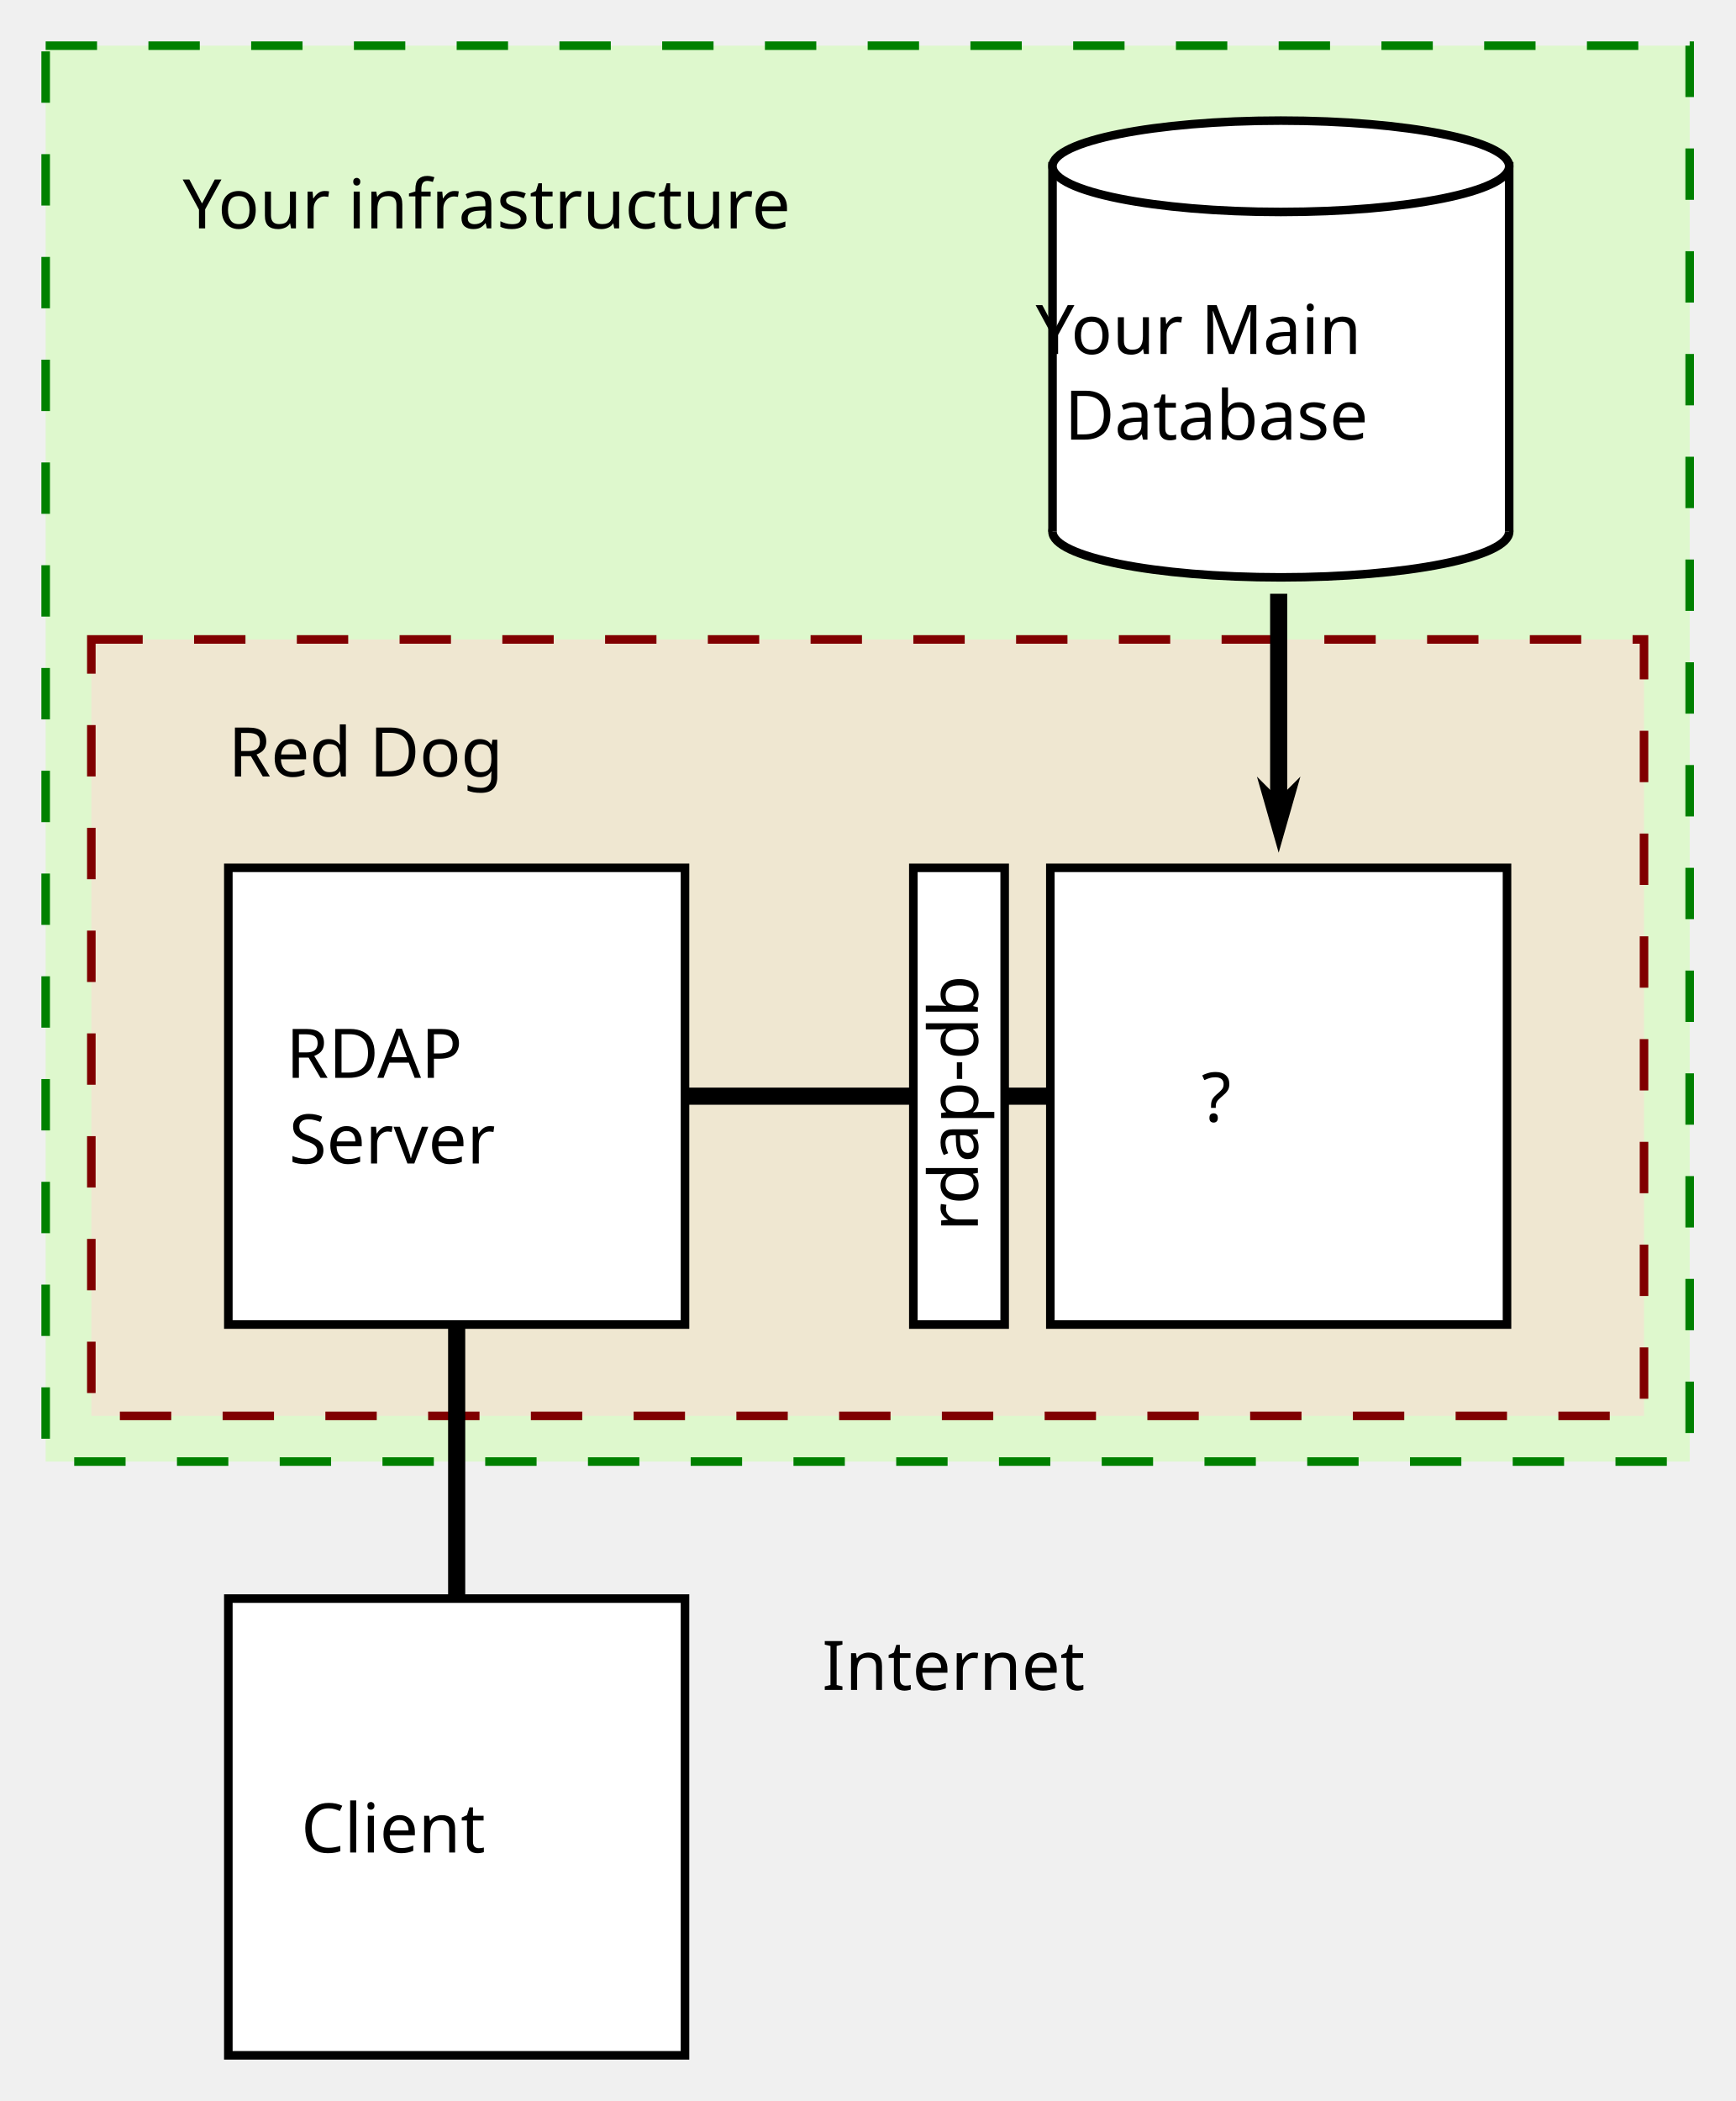
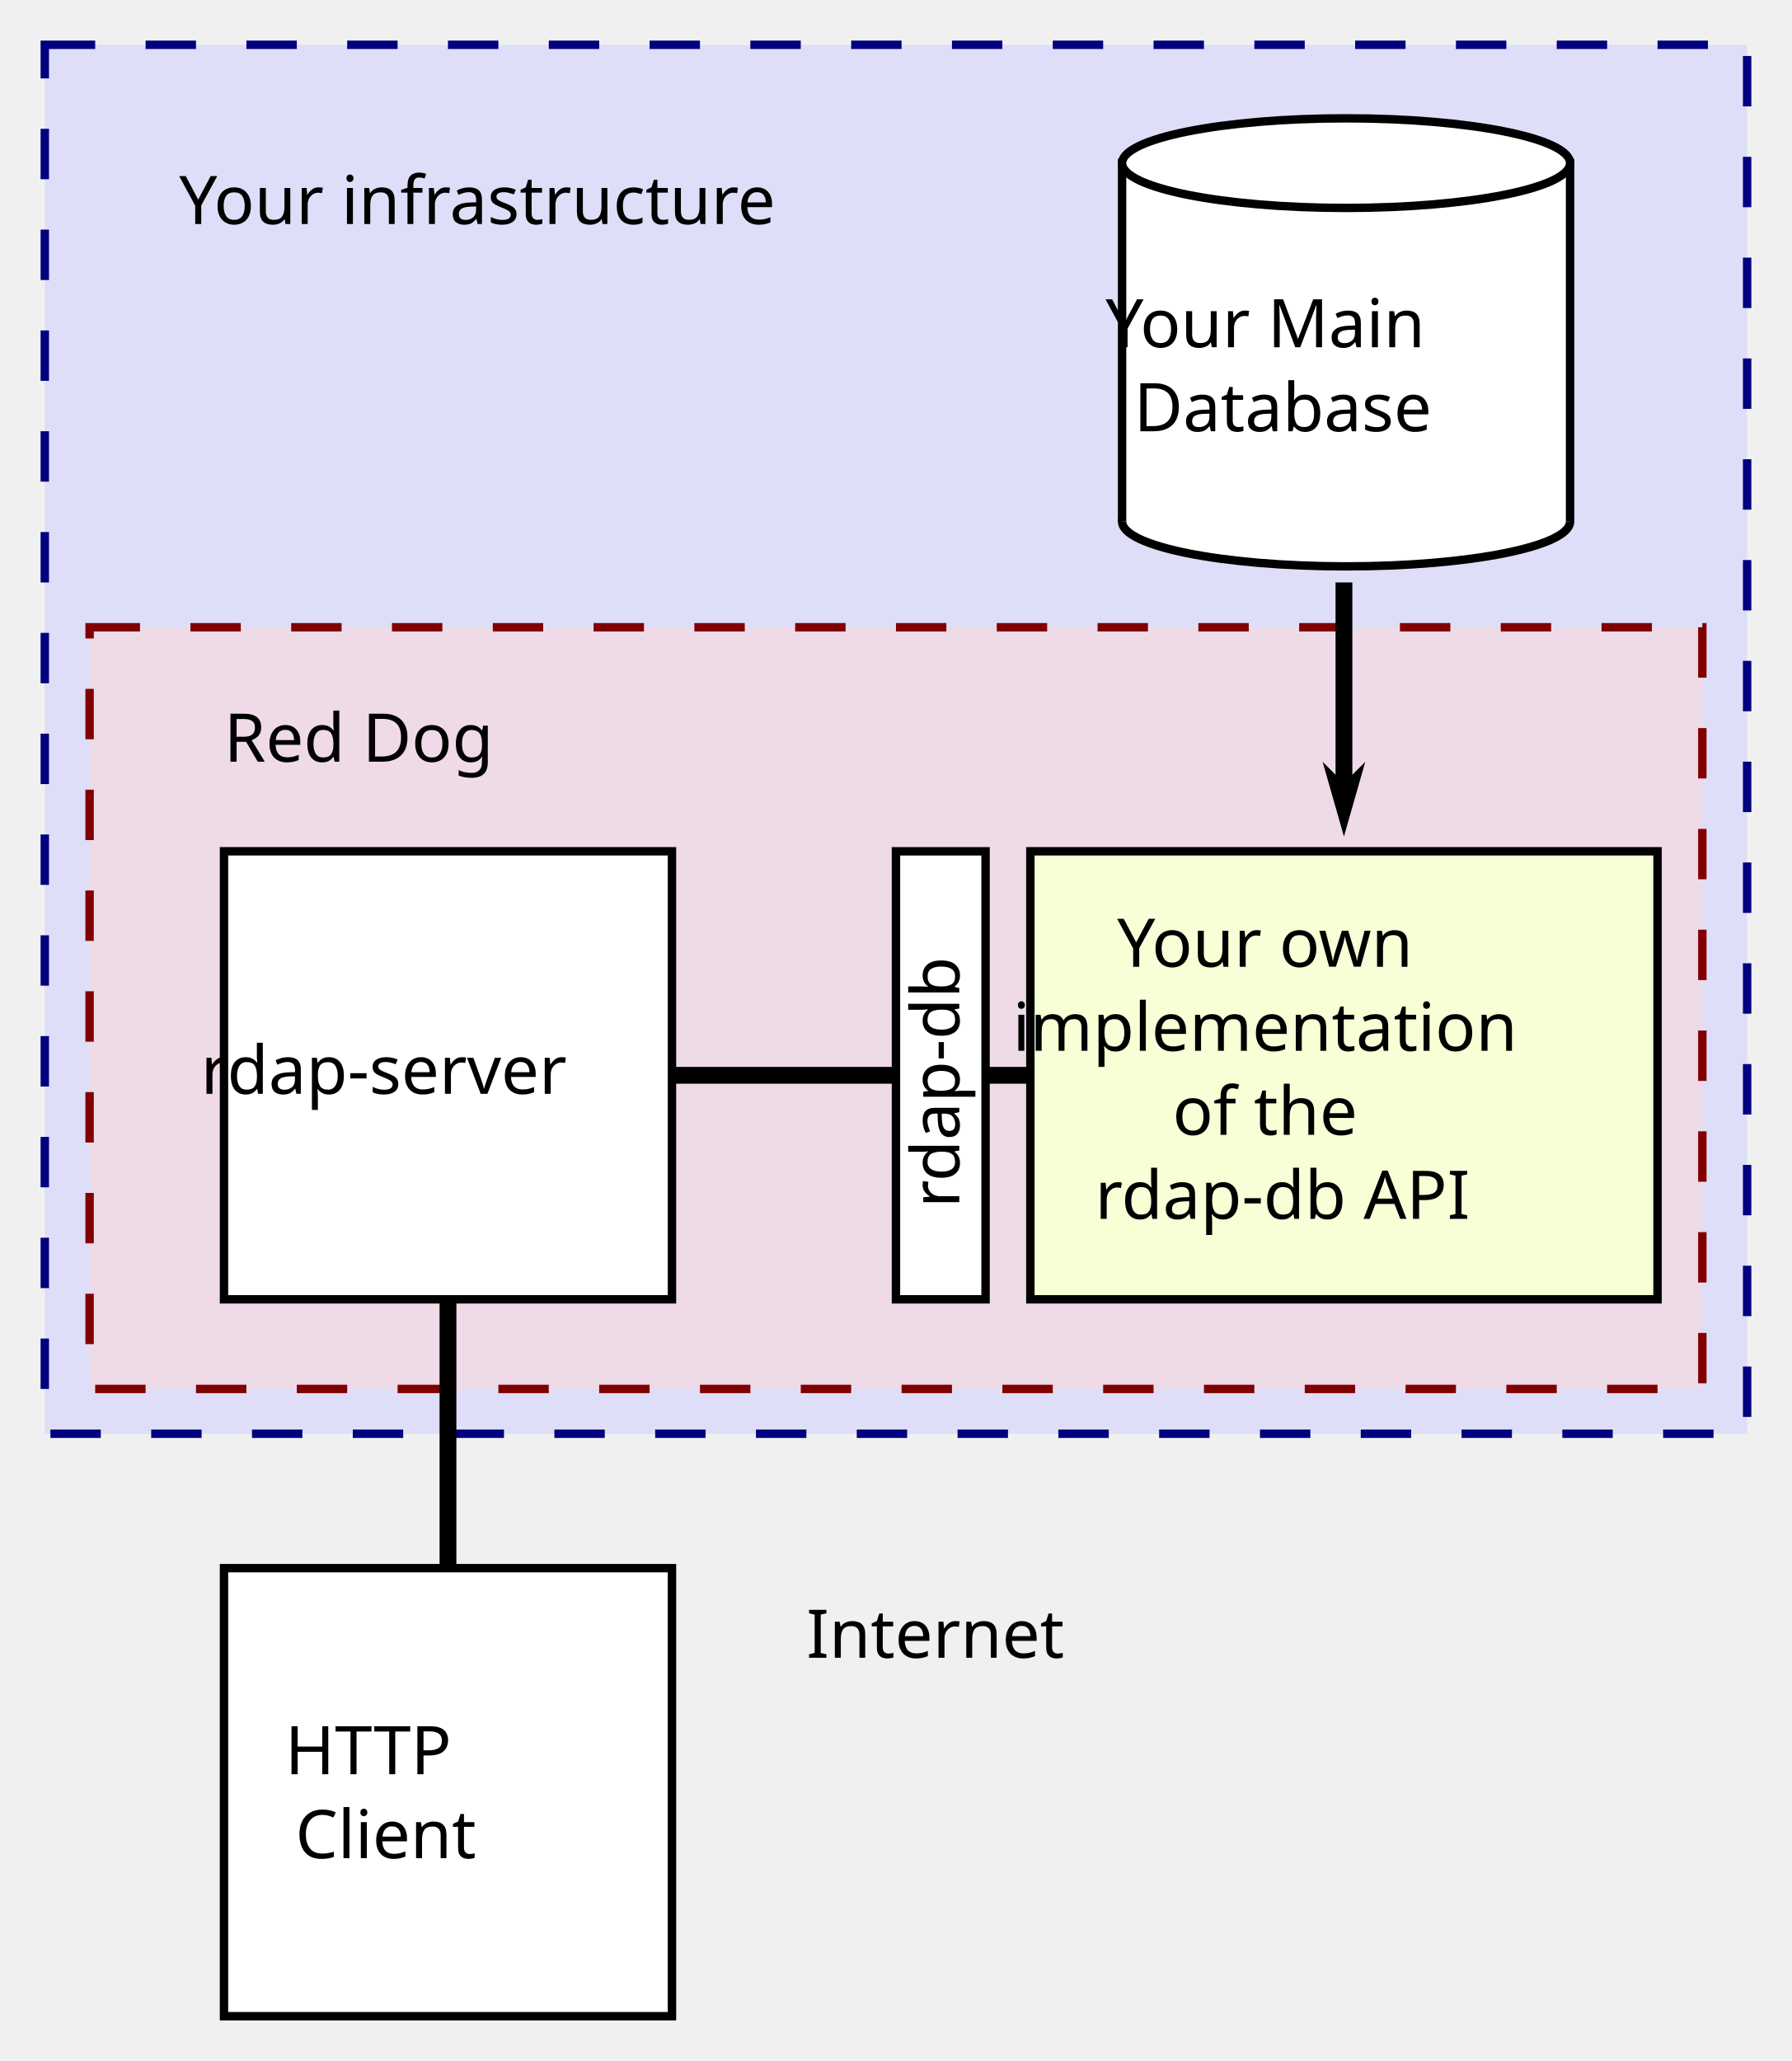
- <svg xmlns="http://www.w3.org/2000/svg" width="304" height="368" id="svg2" version="1.1">
+ <svg xmlns="http://www.w3.org/2000/svg" width="320" height="368" id="svg2" version="1.1">
  <defs id="defs4">
    <marker orient="auto" refY="0" refX="0" id="Arrow1Send" style="overflow:visible">
      <path id="path3857" d="M 0,0 5,-5 -12.5,0 5,5 0,0 z" style="fill-rule:evenodd;stroke:#000000;stroke-width:1pt" transform="matrix(-0.2,0,0,-0.2,-1.2,0)" />
    </marker>
    <marker orient="auto" refY="0" refX="0" id="Arrow1Sstart" style="overflow:visible">
      <path id="path3854" d="M 0,0 5,-5 -12.5,0 5,5 0,0 z" style="fill-rule:evenodd;stroke:#000000;stroke-width:1pt" transform="matrix(0.2,0,0,0.2,1.2,0)" />
    </marker>
    <marker orient="auto" refY="0" refX="0" id="Arrow1Lstart" style="overflow:visible">
      <path id="path3842" d="M 0,0 5,-5 -12.5,0 5,5 0,0 z" style="fill-rule:evenodd;stroke:#000000;stroke-width:1pt" transform="matrix(0.8,0,0,0.8,10,0)" />
    </marker>
  </defs>
  <g id="layer1" transform="translate(0,-684.3622)">
-     <rect style="fill:#ccffaa;fill-opacity:0.502;stroke:#008000;stroke-width:1.5;stroke-linecap:butt;stroke-linejoin:miter;stroke-miterlimit:4;stroke-opacity:1;stroke-dasharray:9, 9;stroke-dashoffset:0" id="rect3802" width="288" height="248" x="8" y="152" transform="translate(0,540.3622)" />
-     <rect style="fill:#ffd5d5;fill-opacity:0.502;stroke:#800000;stroke-width:1.5;stroke-linecap:butt;stroke-linejoin:miter;stroke-miterlimit:4;stroke-opacity:1;stroke-dasharray:9, 9;stroke-dashoffset:0" id="rect3832" width="272" height="136" x="16" y="0" transform="translate(0,796.3622)" />
-     <path style="fill:none;stroke:#000000;stroke-width:3;stroke-linecap:butt;stroke-linejoin:miter;stroke-miterlimit:4;stroke-opacity:1;stroke-dasharray:none;marker-start:url(#Arrow1Sstart);marker-end:none" d="m 224,828.362 0,-40" id="path3861" />
+     <rect style="fill:#ccccff;fill-opacity:0.502;stroke:#000080;stroke-width:1.5;stroke-linecap:butt;stroke-linejoin:miter;stroke-miterlimit:4;stroke-opacity:1;stroke-dasharray:9, 9;stroke-dashoffset:0" id="rect3802" width="304" height="248" x="8" y="152" transform="translate(0,540.3622)" />
+     <rect style="fill:#ffd5d5;fill-opacity:0.502;stroke:#800000;stroke-width:1.5;stroke-linecap:butt;stroke-linejoin:miter;stroke-miterlimit:4;stroke-opacity:1;stroke-dasharray:9, 9;stroke-dashoffset:0" id="rect3832" width="288" height="136" x="16" y="0" transform="translate(0,796.3622)" />
+     <path style="fill:none;stroke:#000000;stroke-width:3;stroke-linecap:butt;stroke-linejoin:miter;stroke-miterlimit:4;stroke-opacity:1;stroke-dasharray:none;marker-start:url(#Arrow1Sstart);marker-end:none" d="m 240,828.362 0,-40" id="path3861" />
    <g id="g3826" transform="translate(0,40)">
      <rect y="796.362" x="40" height="80" width="80" id="rect2987" style="fill:#ffffff;fill-opacity:1;stroke:#000000;stroke-width:1.5;stroke-linecap:butt;stroke-linejoin:miter;stroke-miterlimit:4;stroke-opacity:1;stroke-dasharray:none;stroke-dashoffset:0" />
-       <text id="text2989" y="833.151" x="79.61" style="font-size:12px;font-style:normal;font-weight:normal;text-align:center;line-height:125%;letter-spacing:0px;word-spacing:0px;text-anchor:middle;fill:#000000;fill-opacity:1;stroke:none;font-family:Sans" xml:space="preserve">
-         <tspan y="833.151" x="79.61" id="tspan2991">RDAP</tspan>
-         <tspan id="tspan3005" y="848.151" x="79.61">Server</tspan>
+       <text id="text2989" y="839.673" x="79.461" style="font-size:12px;font-style:normal;font-weight:normal;text-align:center;line-height:125%;letter-spacing:0px;word-spacing:0px;text-anchor:middle;fill:#000000;fill-opacity:1;stroke:none;font-family:Sans" xml:space="preserve">
+         <tspan id="tspan3005" y="839.673" x="79.461">rdap-server</tspan>
      </text>
    </g>
    <g id="g3813" transform="translate(-136.1904,52.47363)">
      <rect y="911.889" x="176.19" height="80" width="80" id="rect3013" style="fill:#ffffff;fill-opacity:1;stroke:#000000;stroke-width:1.5;stroke-linecap:butt;stroke-linejoin:miter;stroke-miterlimit:4;stroke-opacity:1;stroke-dasharray:none;stroke-dashoffset:0" />
-       <text id="text2993" y="956.362" x="216" style="font-size:12px;font-style:normal;font-weight:normal;text-align:center;line-height:125%;letter-spacing:0px;word-spacing:0px;text-anchor:middle;fill:#000000;fill-opacity:1;stroke:none;font-family:Sans" xml:space="preserve">
-         <tspan y="956.362" x="216" id="tspan2995">Client</tspan>
+       <text id="text2993" y="948.678" x="216" style="font-size:12px;font-style:normal;font-weight:normal;text-align:center;line-height:125%;letter-spacing:0px;word-spacing:0px;text-anchor:middle;fill:#000000;fill-opacity:1;stroke:none;font-family:Sans" xml:space="preserve">
+         <tspan y="948.678" x="216" id="tspan2995">HTTP</tspan>
+         <tspan y="963.678" x="216" id="tspan3812">Client</tspan>
      </text>
    </g>
    <g id="g3052" transform="translate(16,0)">
-       <rect style="fill:#ffffff;fill-opacity:1;stroke:#000000;stroke-width:1.5;stroke-linecap:butt;stroke-linejoin:miter;stroke-miterlimit:4;stroke-opacity:1;stroke-dasharray:none;stroke-dashoffset:0" id="rect3025" width="80" height="80" x="168" y="836.362" />
-       <text id="text3001" y="880.815" x="207.991" style="font-size:12px;font-style:normal;font-weight:normal;text-align:center;line-height:125%;letter-spacing:0px;word-spacing:0px;text-anchor:middle;fill:#000000;fill-opacity:1;stroke:none;font-family:Sans" xml:space="preserve">
-         <tspan id="tspan3009" y="880.815" x="207.991">?</tspan>
+       <rect style="fill:#f6ffd5;fill-opacity:1;stroke:#000000;stroke-width:1.5;stroke-linecap:butt;stroke-linejoin:miter;stroke-miterlimit:4;stroke-opacity:1;stroke-dasharray:none;stroke-dashoffset:0" id="rect3025" width="112" height="80" x="168" y="836.362" />
+       <text id="text3001" y="856.988" x="223.95" style="font-size:12px;font-style:normal;font-weight:normal;text-align:center;line-height:125%;letter-spacing:0px;word-spacing:0px;text-anchor:middle;fill:#000000;fill-opacity:1;stroke:none;font-family:Sans" xml:space="preserve">
+         <tspan id="tspan3009" y="856.988" x="223.95">Your own</tspan>
+         <tspan y="871.988" x="223.95" id="tspan3872">implementation</tspan>
+         <tspan y="886.988" x="223.95" id="tspan3874">of the</tspan>
+         <tspan y="901.988" x="223.95" id="tspan3878">rdap-db API</tspan>
      </text>
    </g>
    <path style="fill:none;stroke:#000000;stroke-width:3;stroke-linecap:butt;stroke-linejoin:miter;stroke-miterlimit:4;stroke-opacity:1;stroke-dasharray:none;marker-start:none" d="m 184,876.362 -64,0" id="path3834" />
    <path style="fill:none;stroke:#000000;stroke-width:3;stroke-linecap:butt;stroke-linejoin:miter;stroke-miterlimit:4;stroke-opacity:1;stroke-dasharray:none;marker-start:none;marker-end:none" d="m 80,916.362 0,48" id="path3836" />
    <text xml:space="preserve" style="font-size:12px;font-style:normal;font-weight:normal;line-height:125%;letter-spacing:0px;word-spacing:0px;fill:#000000;fill-opacity:1;stroke:none;font-family:Sans" x="40" y="820.362" id="text3807">
      <tspan id="tspan3809" x="40" y="820.362">Red Dog</tspan>
    </text>
    <text xml:space="preserve" style="font-size:12px;font-style:normal;font-weight:normal;line-height:125%;letter-spacing:0px;word-spacing:0px;fill:#000000;fill-opacity:1;stroke:none;font-family:Sans" x="32" y="724.362" id="text3831">
      <tspan id="tspan3833" x="32" y="724.362">Your infrastructure</tspan>
    </text>
    <text xml:space="preserve" style="font-size:12px;font-style:normal;font-weight:normal;line-height:125%;letter-spacing:0px;word-spacing:0px;fill:#000000;fill-opacity:1;stroke:none;font-family:Sans" x="144" y="980.362" id="text3835">
      <tspan id="tspan3837" x="144" y="980.362">Internet</tspan>
    </text>
-     <g id="g3044" transform="translate(16,0)">
+     <g id="g3044" transform="translate(32,0)">
      <path style="fill:#ffffff;fill-opacity:1;stroke:#000000;stroke-width:1.5;stroke-linecap:butt;stroke-linejoin:miter;stroke-miterlimit:4;stroke-opacity:1;stroke-dasharray:none;stroke-dashoffset:0" id="path3845" d="m 400,344 c 0,4.418 -17.909,8 -40,8 -22.091,0 -40,-3.582 -40,-8 0,-4.418 17.909,-8 40,-8 22.091,0 40,3.582 40,8 z" transform="translate(-151.6191,433.4882)" />
      <path style="fill:#ffffff;fill-opacity:1;stroke:#000000;stroke-width:1.5;stroke-linecap:butt;stroke-linejoin:miter;stroke-miterlimit:4;stroke-opacity:1;stroke-dashoffset:0" d="m 168.381,777.488 0,-64 80,0 0,64" id="path3847" />
      <text xml:space="preserve" style="font-size:12px;font-style:normal;font-weight:normal;text-align:center;line-height:125%;letter-spacing:0px;word-spacing:0px;text-anchor:middle;fill:#000000;fill-opacity:1;stroke:none;font-family:Sans" x="208" y="746.362" id="text3849">
        <tspan x="208" y="746.362" id="tspan3853">Your Main</tspan>
        <tspan id="tspan3859" x="208" y="761.362">Database</tspan>
      </text>
      <path style="fill:#ffffff;fill-opacity:1;stroke:#000000;stroke-width:1.5;stroke-linecap:butt;stroke-linejoin:miter;stroke-miterlimit:4;stroke-opacity:1;stroke-dasharray:none;stroke-dashoffset:0" id="path3855" d="m 400,288 c 0,4.418 -17.909,8 -40,8 -22.091,0 -40,-3.582 -40,-8 0,-4.418 17.909,-8 40,-8 22.091,0 40,3.582 40,8 z" transform="translate(-151.6191,425.4882)" />
    </g>
    <g id="g4825" transform="matrix(0,-1,1,0,-636.3622,1116.362)">
      <rect style="fill:#ffffff;stroke:#000000;stroke-width:1.5;stroke-linecap:butt;stroke-linejoin:miter;stroke-miterlimit:4;stroke-opacity:1;stroke-dasharray:none;stroke-dashoffset:0" id="rect4827" width="80" height="16" x="200" y="796.362" />
      <text xml:space="preserve" style="font-size:12px;font-style:normal;font-weight:normal;line-height:125%;letter-spacing:0px;word-spacing:0px;fill:#000000;fill-opacity:1;stroke:none;font-family:Sans" x="216.334" y="807.673" id="text4829">
        <tspan id="tspan4831" x="216.334" y="807.673">rdap-db</tspan>
      </text>
    </g>
  </g>
</svg>
